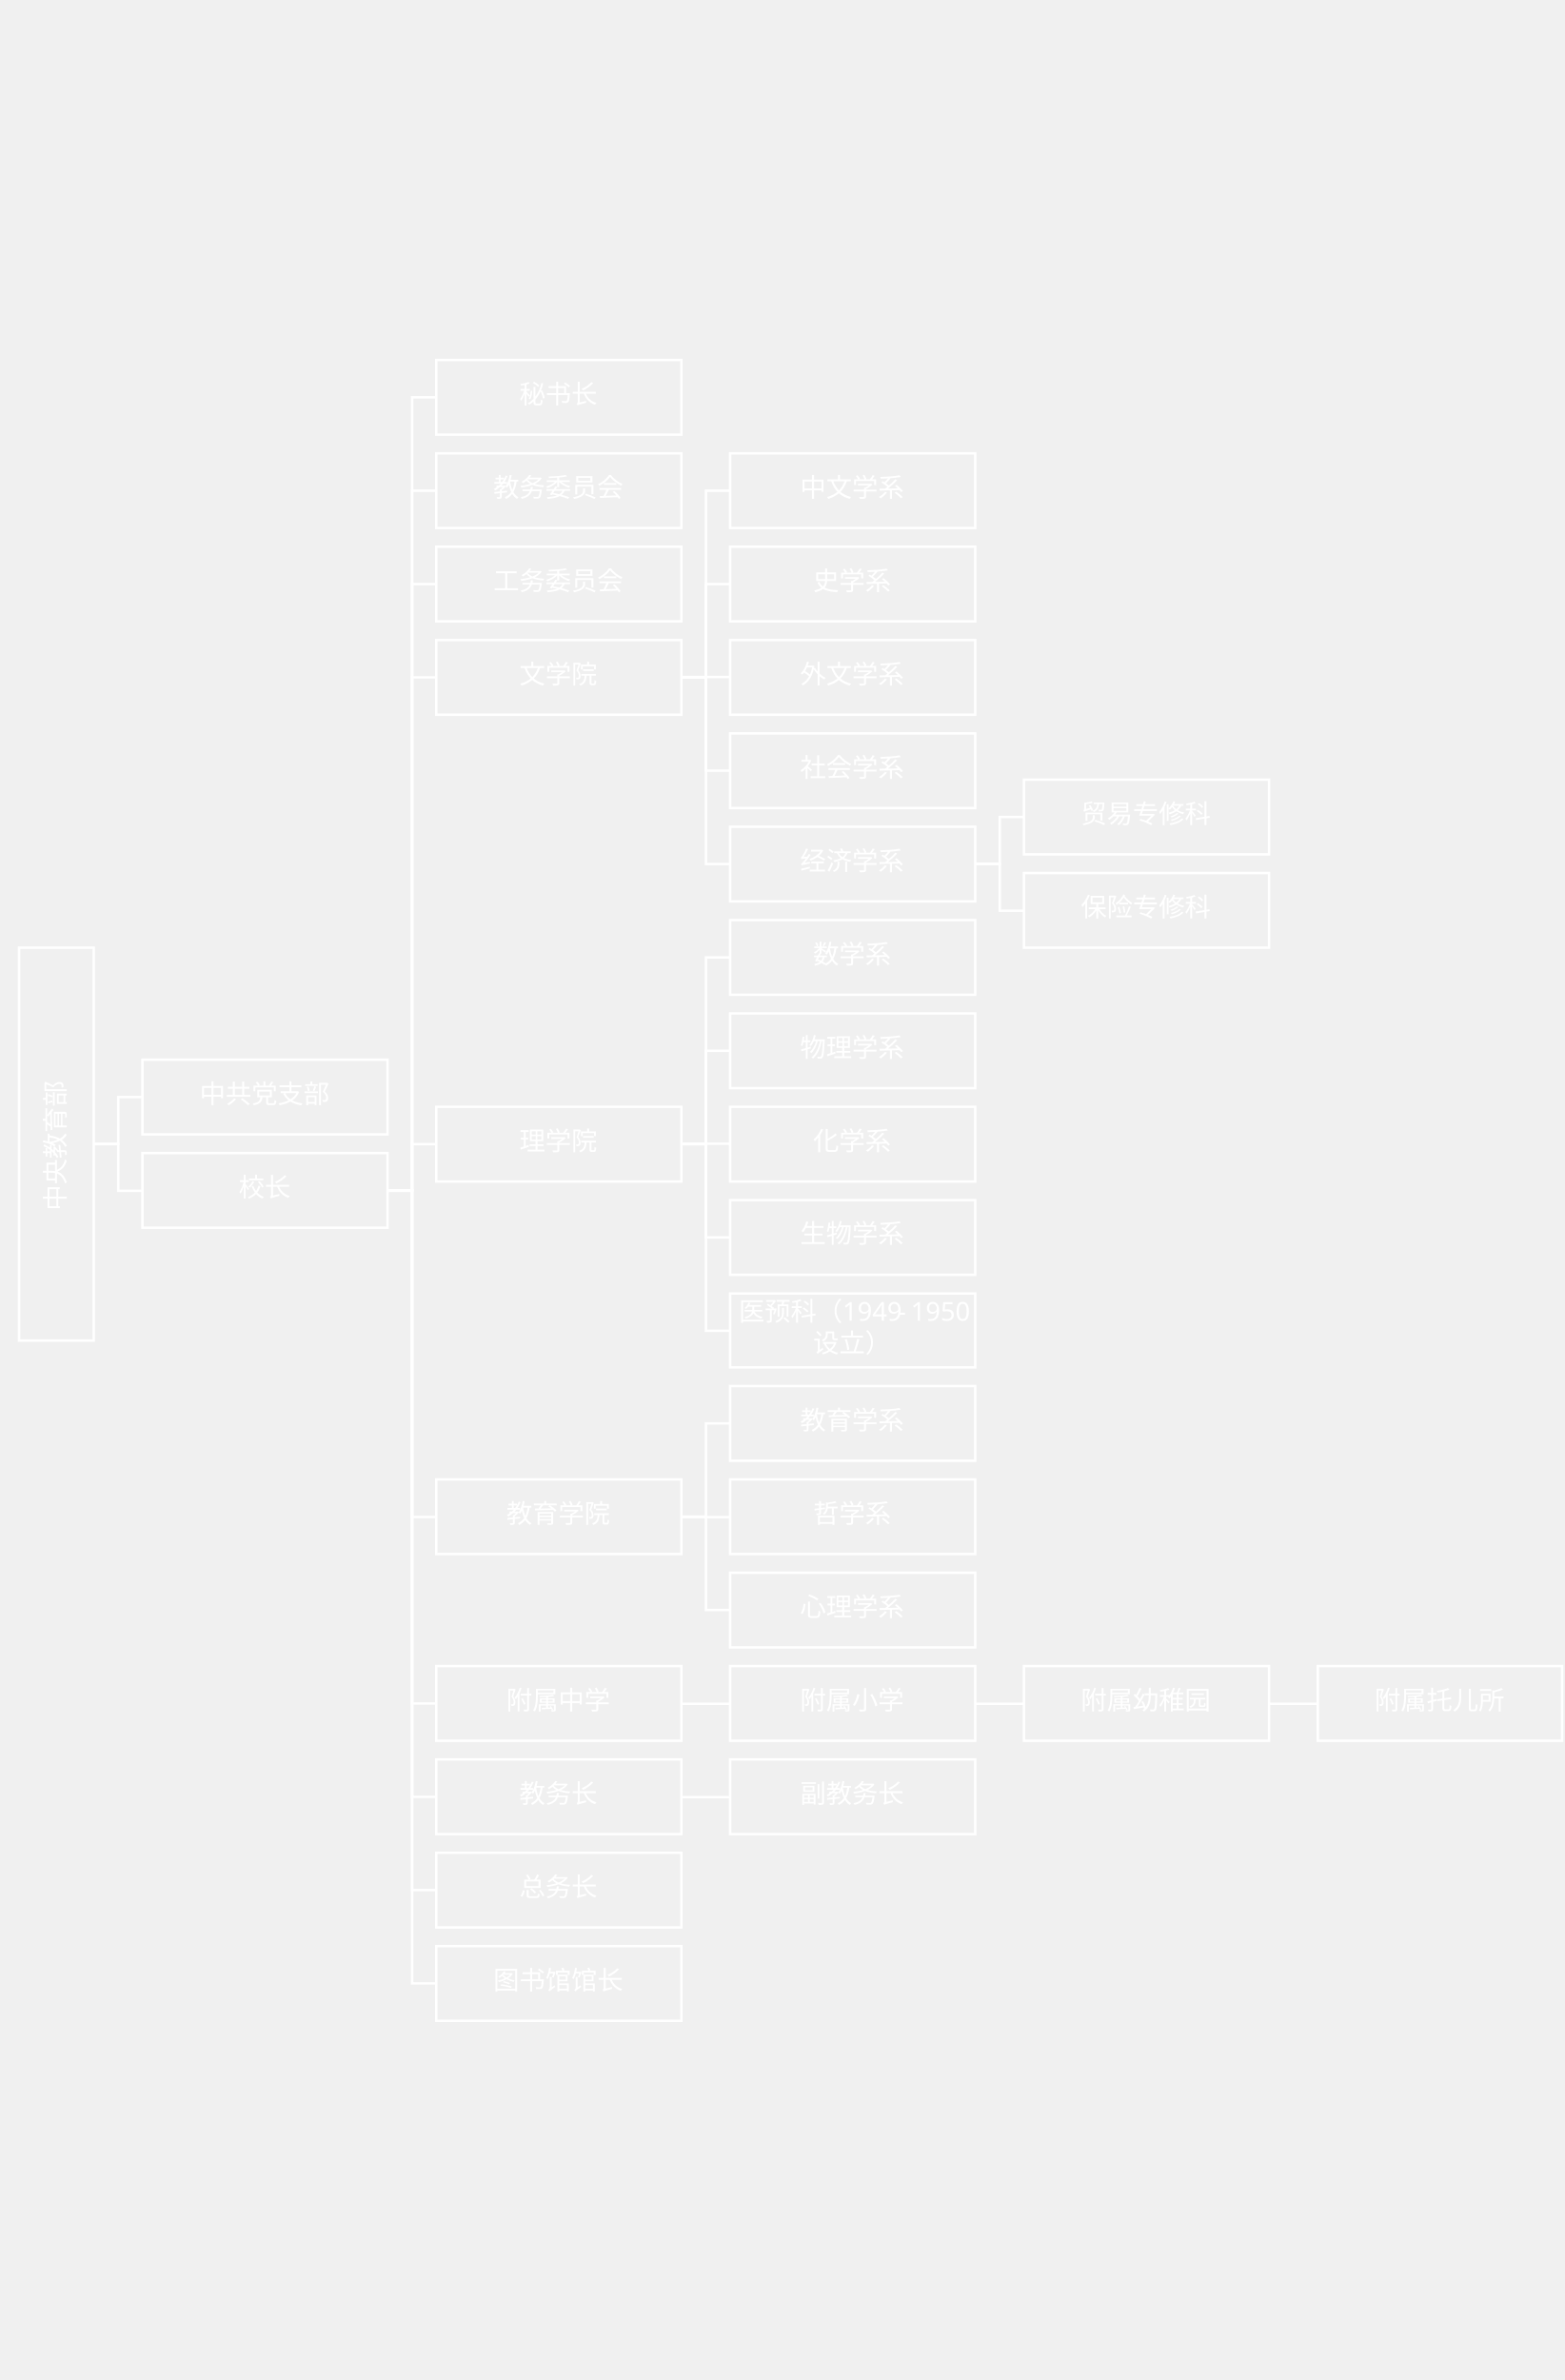
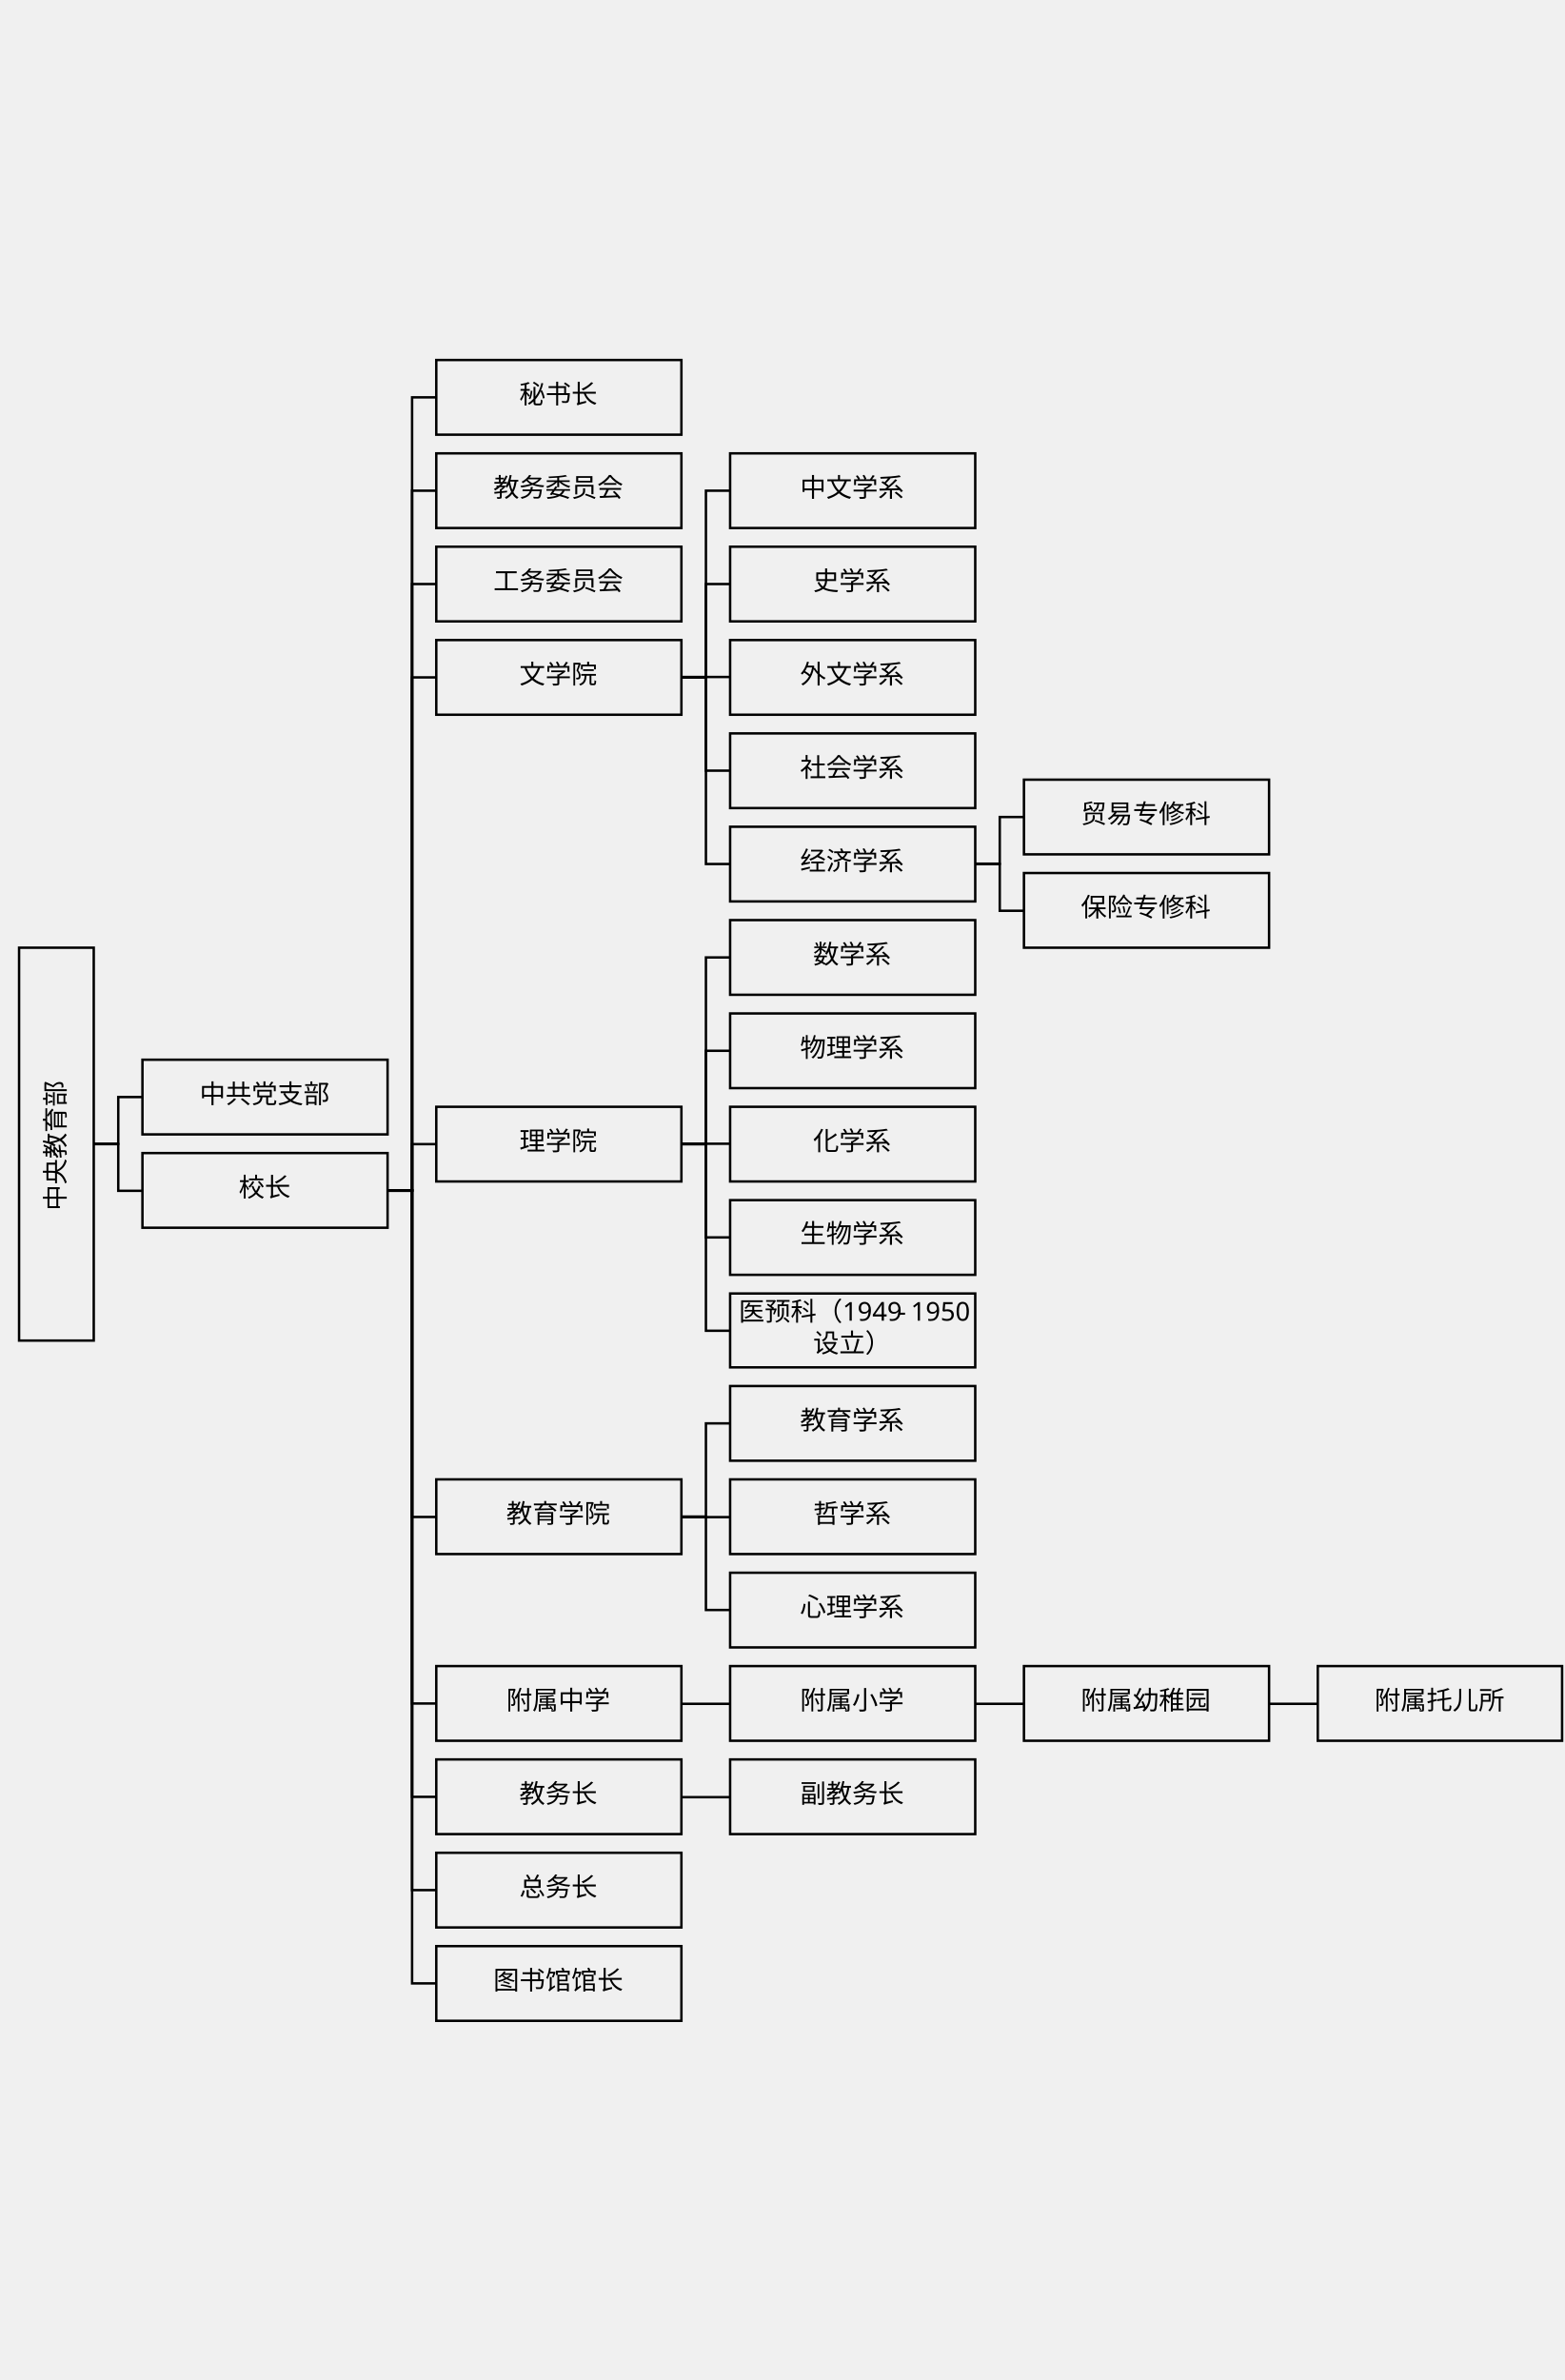
<svg xmlns="http://www.w3.org/2000/svg" version="1.1" viewBox="0 0 1927 2932" xml:space="preserve">
  <style type="text/css">
- 	.st0{fill:none;stroke:white;stroke-width:3;stroke-miterlimit:8;}
- 	.st1{fill:white;font-family:'sans-serif';font-size:32px;}
+ 	.st0{fill:none;stroke:black;stroke-width:3;stroke-miterlimit:8;}
+ 	.st1{fill:black;font-family:'sans-serif';font-size:32px;}
	.st4{enable-background:new;}
</style>
  <path class="st0" d="M477.5,1466.5h30.2v976.9h30.2" />
  <path class="st0" d="M477.5,1466.5h30.2v862h30.2" />
  <path class="st0" d="M839.5,2214h60.3" />
  <path class="st0" d="M477.5,1466.5h30.2v747.1h30.2" />
  <path class="st0" d="M1563.5,2099h60.3" />
  <path class="st0" d="M1201.5,2099h60.3" />
  <path class="st0" d="M839.5,2099h60.3" />
  <path class="st0" d="M477.5,1466.5h30.2v632.1h30.2" />
  <path class="st0" d="M839.5,1868.5h30.2v114.9h30.2" />
  <path class="st0" d="M839.5,1869h60.3" />
  <path class="st0" d="M839.5,1868.4h30.2v-114.9h30.2" />
  <path class="st0" d="M477.5,1466.5h30.2v402.3h30.2" />
  <path class="st0" d="M839.5,1409.5h30.2v229.9h30.2" />
  <path class="st0" d="M839.5,1409.5h30.2v114.9h30.2" />
  <path class="st0" d="M839.5,1409h60.3" />
  <path class="st0" d="M839.5,1409.4h30.2v-114.9h30.2" />
  <path class="st0" d="M839.5,1409.4h30.2v-229.9h30.2" />
  <path class="st0" d="M477.5,1467h30.2v-57.5h30.2" />
  <path class="st0" d="M1201.5,1064.5h30.2v57.5h30.2" />
  <path class="st0" d="M1201.5,1064h30.2v-57.5h30.2" />
  <path class="st0" d="M839.5,834.5h30.2v229.9h30.2" />
  <path class="st0" d="M839.5,834.5h30.2v114.9h30.2" />
  <path class="st0" d="M839.5,834h60.3" />
  <path class="st0" d="M839.5,834.4h30.2V719.5h30.2" />
  <path class="st0" d="M839.5,834.4h30.2V604.5h30.2" />
  <path class="st0" d="M477.5,1466.6h30.2V834.5h30.2" />
  <path class="st0" d="M477.5,1466.6h30.2V719.5h30.2" />
  <path class="st0" d="M477.5,1466.5h30.2v-862h30.2" />
  <path class="st0" d="M477.5,1466.4h30.2V489.5h30.2" />
  <path class="st0" d="M115.5,1409.5h30.2v57.5h30.2" />
  <path class="st0" d="M115.5,1409h30.2v-57.5h30.2" />
  <rect x="23.5" y="1167.5" class="st0" width="92" height="484" />
  <g>
    <text transform="matrix(-1.836970e-16 -1 1 -1.836970e-16 79.7013 1491.383)" class="st1">中央教育部</text>
  </g>
  <rect x="175.5" y="1305.5" class="st0" width="302" height="92" />
  <text transform="matrix(1 0 0 1 245.854 1359)" class="st1">中共党支部</text>
  <rect x="175.5" y="1420.5" class="st0" width="302" height="92" />
  <text transform="matrix(1 0 0 1 293.979 1474)" class="st1">校长</text>
  <rect x="537.5" y="443.5" class="st0" width="302" height="92" />
  <text transform="matrix(1 0 0 1 639.836 497)" class="st1">秘书长</text>
  <rect x="537.5" y="558.5" class="st0" width="302" height="92" />
  <text transform="matrix(1 0 0 1 607.753 612)" class="st1">教务委员会</text>
  <rect x="537.5" y="673.5" class="st0" width="302" height="92" />
  <text transform="matrix(1 0 0 1 607.753 727)" class="st1">工务委员会</text>
  <rect x="537.5" y="788.5" class="st0" width="302" height="92" />
  <text transform="matrix(1 0 0 1 639.836 842)" class="st1">文学院</text>
  <rect x="899.5" y="558.5" class="st0" width="302" height="92" />
  <text transform="matrix(1 0 0 1 985.693 612)" class="st1">中文学系</text>
  <rect x="899.5" y="673.5" class="st0" width="302" height="92" />
  <text transform="matrix(1 0 0 1 1001.735 727)" class="st1">史学系</text>
  <rect x="899.5" y="788.5" class="st0" width="302" height="92" />
  <text transform="matrix(1 0 0 1 985.693 842)" class="st1">外文学系</text>
  <rect x="899.5" y="903.5" class="st0" width="302" height="92" />
  <text transform="matrix(1 0 0 1 985.693 957)" class="st1">社会学系</text>
  <rect x="899.5" y="1018.5" class="st0" width="302" height="92" />
  <text transform="matrix(1 0 0 1 985.693 1072)" class="st1">经济学系</text>
  <rect x="1261.5" y="960.5" class="st0" width="302" height="92" />
  <text transform="matrix(1 0 0 1 1331.55 1014)" class="st1">贸易专修科</text>
  <rect x="1261.5" y="1075.5" class="st0" width="302" height="92" />
  <text transform="matrix(1 0 0 1 1331.55 1129)" class="st1">保险专修科</text>
  <rect x="537.5" y="1363.5" class="st0" width="302" height="92" />
  <text transform="matrix(1 0 0 1 639.836 1417)" class="st1">理学院</text>
  <rect x="899.5" y="1133.5" class="st0" width="302" height="92" />
  <text transform="matrix(1 0 0 1 1001.735 1187)" class="st1">数学系</text>
  <rect x="899.5" y="1248.5" class="st0" width="302" height="92" />
  <text transform="matrix(1 0 0 1 985.693 1302)" class="st1">物理学系</text>
  <rect x="899.5" y="1363.5" class="st0" width="302" height="92" />
  <text transform="matrix(1 0 0 1 1001.735 1417)" class="st1">化学系</text>
  <rect x="899.5" y="1478.5" class="st0" width="302" height="92" />
  <text transform="matrix(1 0 0 1 985.693 1531)" class="st1">生物学系</text>
  <rect x="899.5" y="1593.5" class="st0" width="302" height="91" />
  <text transform="matrix(1 0 0 1 910.022 1627)" class="st4">
    <tspan x="0" y="0" class="st1">医预科（</tspan>
    <tspan x="128" y="0" class="st1">1949</tspan>
  </text>
  <text transform="matrix(1 0 0 1 1106.005 1627)" class="st1">-</text>
  <text transform="matrix(1 0 0 1 1122.047 1627)" class="st1">1950</text>
  <text transform="matrix(1 0 0 1 1001.735 1666)" class="st1">设立）</text>
  <rect x="537.5" y="1822.5" class="st0" width="302" height="92" />
  <text transform="matrix(1 0 0 1 623.795 1876)" class="st1">教育学院</text>
  <rect x="899.5" y="1707.5" class="st0" width="302" height="92" />
  <text transform="matrix(1 0 0 1 985.693 1761)" class="st1">教育学系</text>
  <rect x="899.5" y="1822.5" class="st0" width="302" height="92" />
  <text transform="matrix(1 0 0 1 1001.735 1876)" class="st1">哲学系</text>
  <rect x="899.5" y="1937.5" class="st0" width="302" height="92" />
  <text transform="matrix(1 0 0 1 985.693 1991)" class="st1">心理学系</text>
  <rect x="537.5" y="2052.5" class="st0" width="302" height="92" />
  <text transform="matrix(1 0 0 1 623.795 2106)" class="st1">附属中学</text>
  <rect x="899.5" y="2052.5" class="st0" width="302" height="92" />
  <text transform="matrix(1 0 0 1 985.693 2106)" class="st1">附属小学</text>
  <rect x="1261.5" y="2052.5" class="st0" width="302" height="92" />
  <text transform="matrix(1 0 0 1 1331.55 2106)" class="st1">附属幼稚园</text>
  <rect x="1623.5" y="2052.5" class="st0" width="301" height="92" />
  <text transform="matrix(1 0 0 1 1693.45 2106)" class="st1">附属托儿所</text>
  <rect x="537.5" y="2167.5" class="st0" width="302" height="92" />
  <text transform="matrix(1 0 0 1 639.836 2221)" class="st1">教务长</text>
  <rect x="899.5" y="2167.5" class="st0" width="302" height="92" />
  <text transform="matrix(1 0 0 1 985.693 2221)" class="st1">副教务长</text>
  <rect x="537.5" y="2282.5" class="st0" width="302" height="92" />
  <text transform="matrix(1 0 0 1 639.836 2336)" class="st1">总务长</text>
  <rect x="537.5" y="2397.5" class="st0" width="302" height="92" />
  <text transform="matrix(1 0 0 1 607.753 2451)" class="st1">图书馆馆长</text>
</svg>
